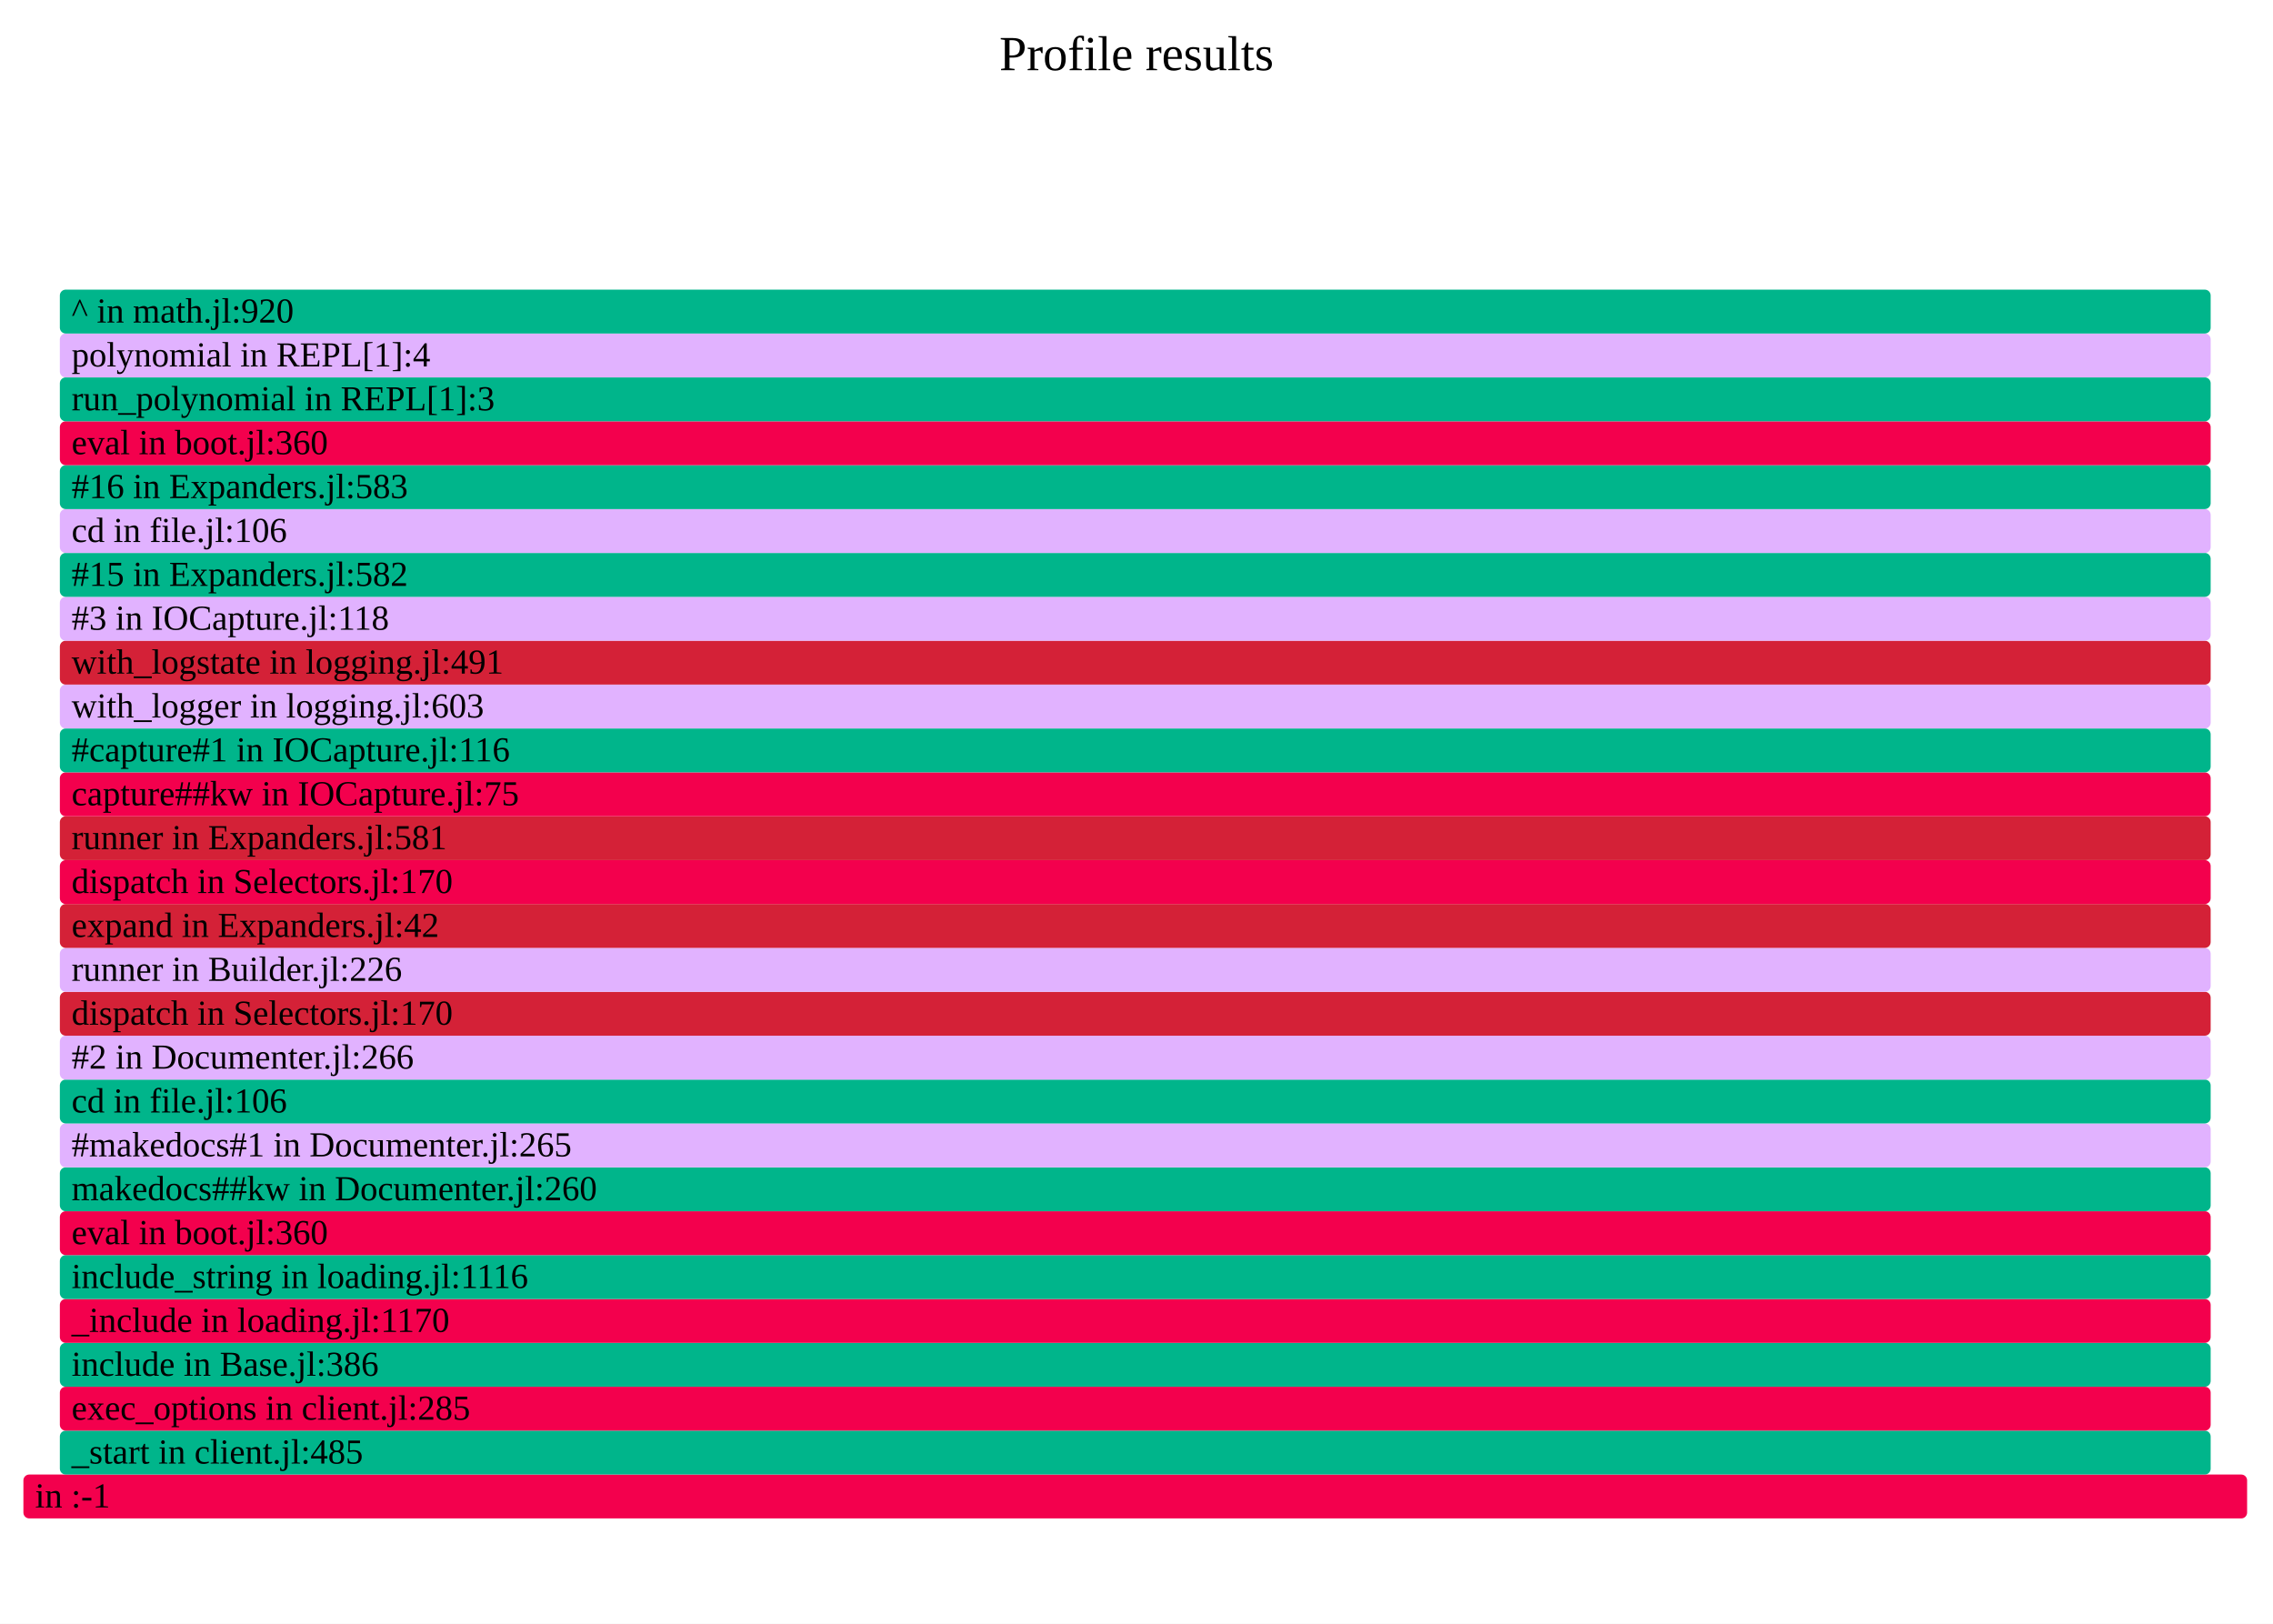
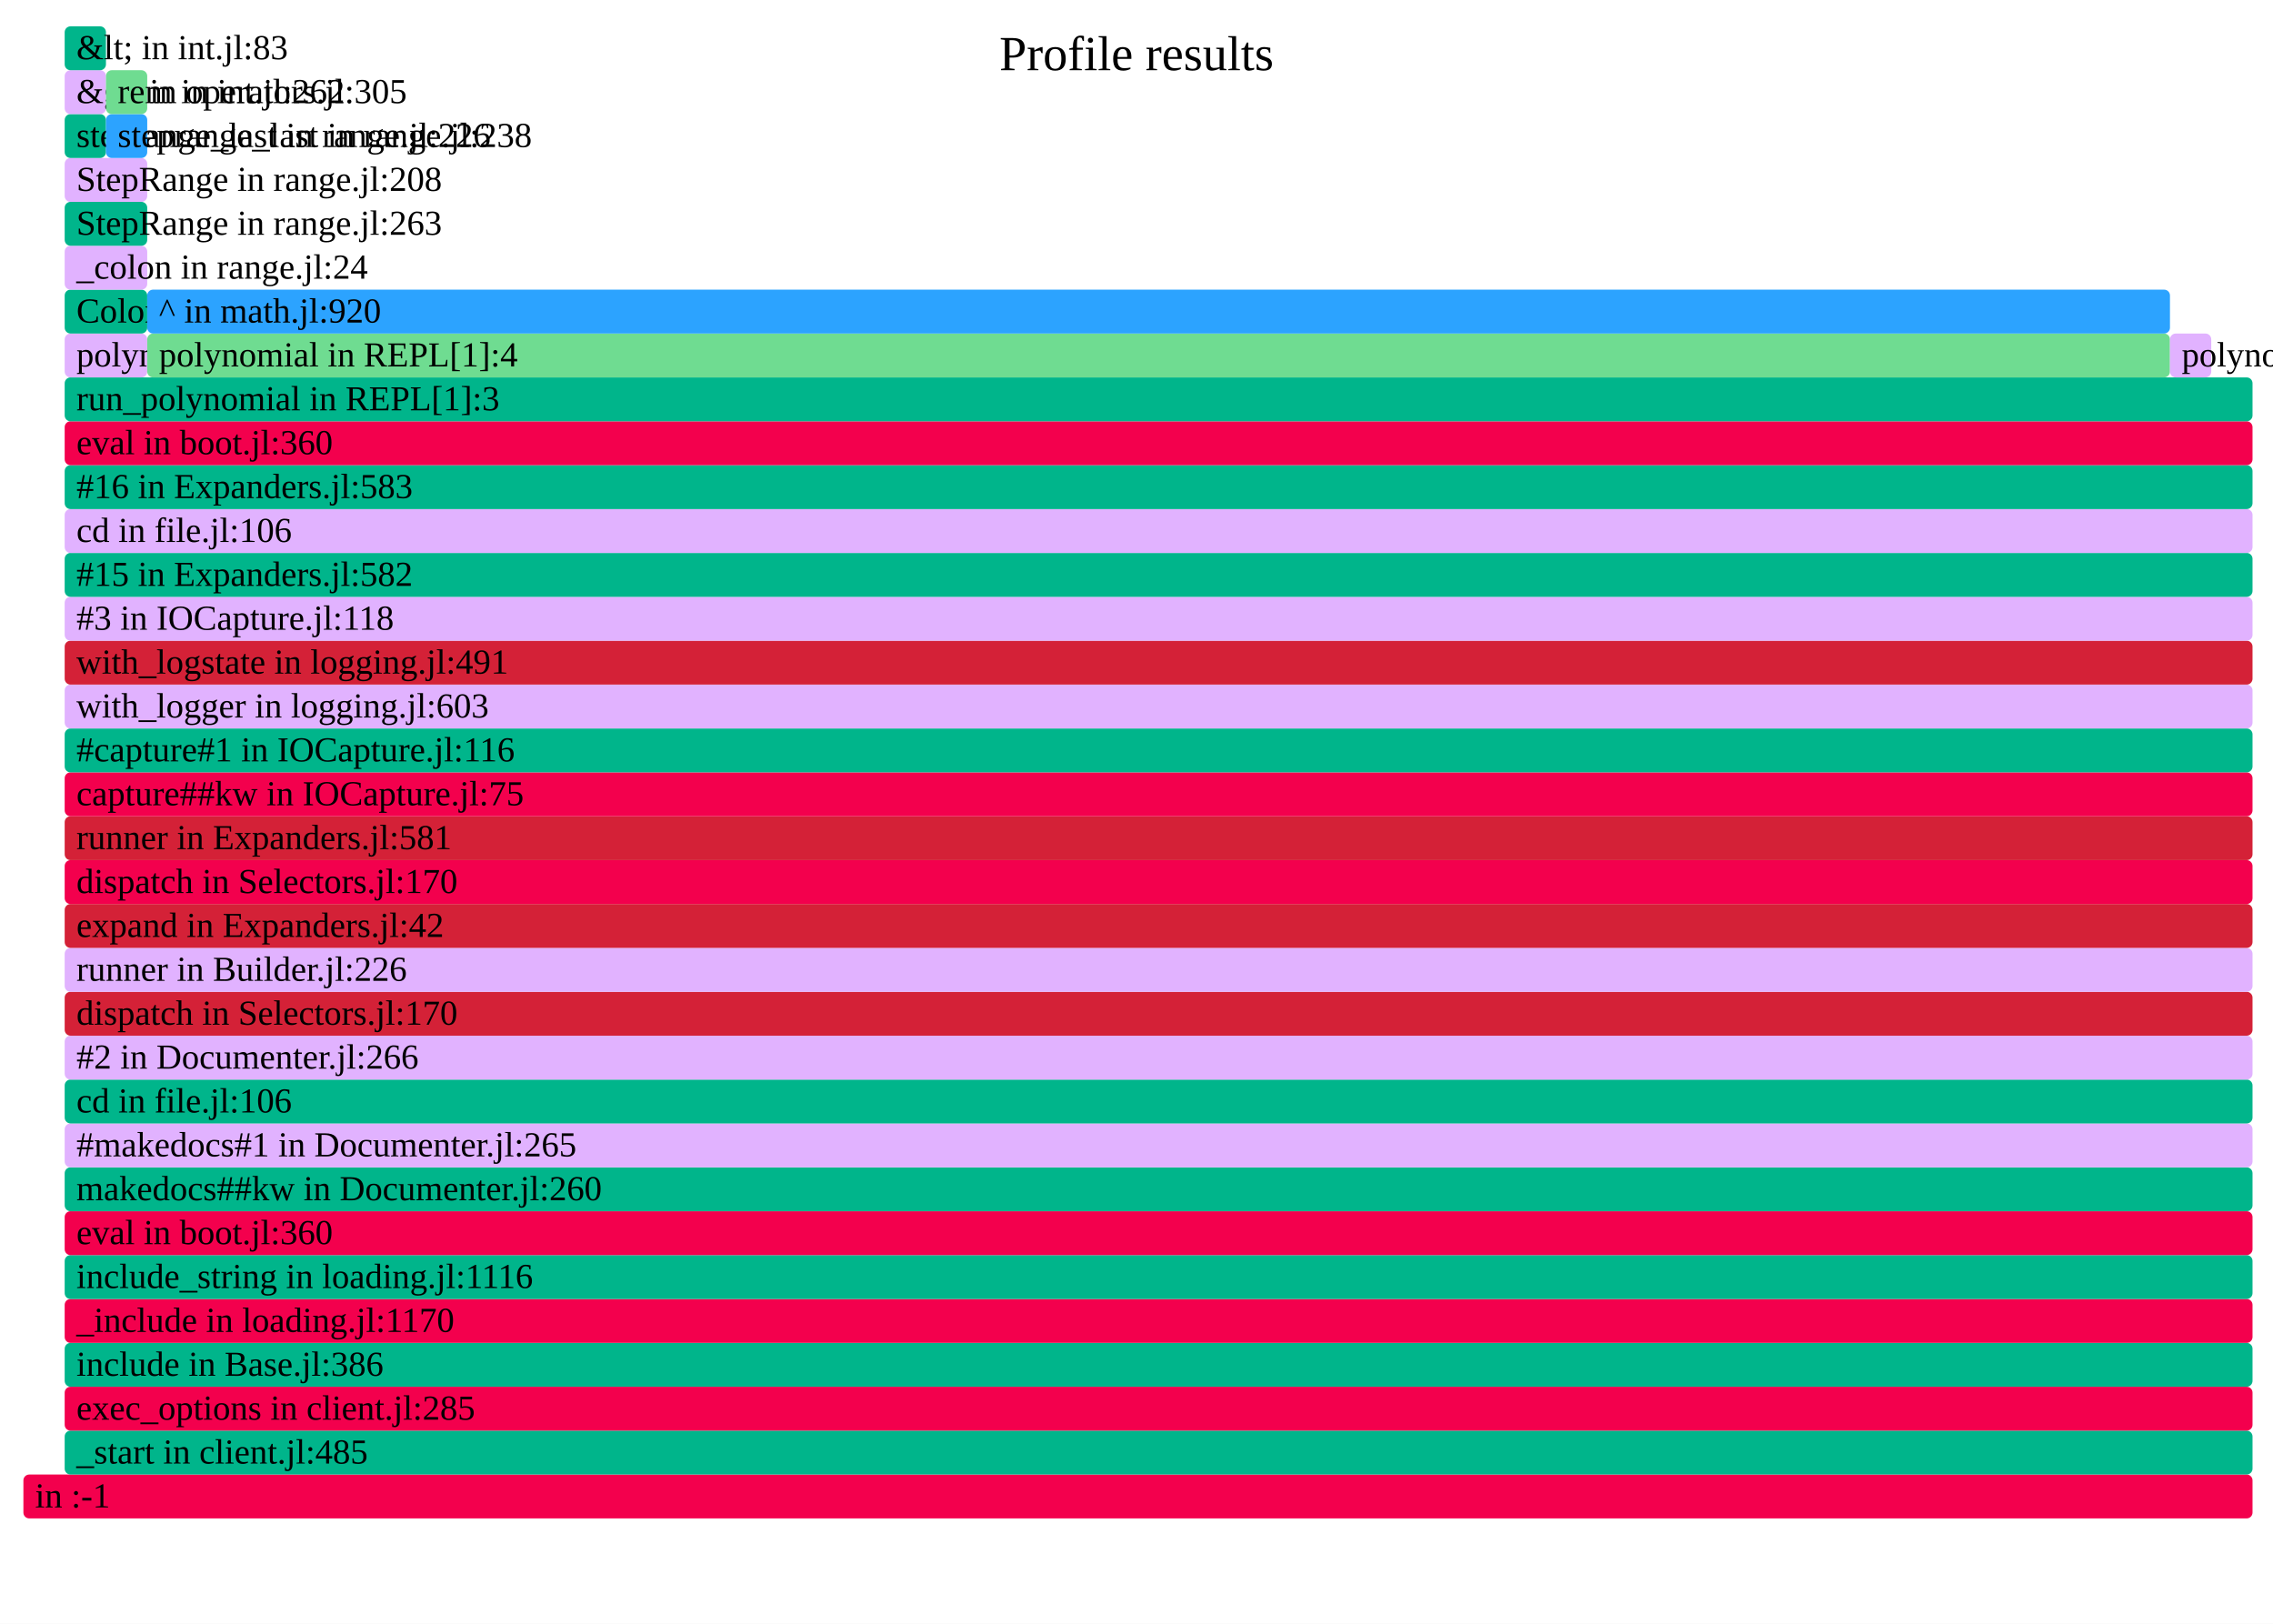
- <svg xmlns="http://www.w3.org/2000/svg" version="1.1" width="777" height="555" viewBox="0 0 777 555" id="fig-2f71d2c847204ad4b5f392965fc972fa">
+ <svg xmlns="http://www.w3.org/2000/svg" version="1.1" width="777" height="555" viewBox="0 0 777 555" id="fig-8e3b8ac817944a16a083dd1770b31eb6">
  <defs>
-     <clipPath id="fig-2f71d2c847204ad4b5f392965fc972fa-clip">
+     <clipPath id="fig-8e3b8ac817944a16a083dd1770b31eb6-clip">
      <rect x="0" y="0" width="777" height="555" />
    </clipPath>
  </defs>
  <style type="text/css">
-     #fig-2f71d2c847204ad4b5f392965fc972fa text {
+     #fig-8e3b8ac817944a16a083dd1770b31eb6 text {
        pointer-events: none;
        font-family: inherit;
        font-size: 12px;
        fill: #000000;
    }
-     text#fig-2f71d2c847204ad4b5f392965fc972fa-caption {
+     text#fig-8e3b8ac817944a16a083dd1770b31eb6-caption {
        font-size: 16.8px;
        fill: #000000;
        text-anchor: middle;
    }
-     #fig-2f71d2c847204ad4b5f392965fc972fa-bg {
+     #fig-8e3b8ac817944a16a083dd1770b31eb6-bg {
        fill: #FFFFFF;
    }
-     #fig-2f71d2c847204ad4b5f392965fc972fa-viewport rect, #fig-2f71d2c847204ad4b5f392965fc972fa-viewport path {
+     #fig-8e3b8ac817944a16a083dd1770b31eb6-viewport rect, #fig-8e3b8ac817944a16a083dd1770b31eb6-viewport path {
        vector-effect: non-scaling-stroke;
        fill-opacity: 1;
    }
-     #fig-2f71d2c847204ad4b5f392965fc972fa-viewport text {
+     #fig-8e3b8ac817944a16a083dd1770b31eb6-viewport text {
        stroke: #000000;
        stroke-width: 0;
        stroke-opacity: 0.35;
    }
-     #fig-2f71d2c847204ad4b5f392965fc972fa-viewport rect:hover, #fig-2f71d2c847204ad4b5f392965fc972fa-viewport path:hover {
+     #fig-8e3b8ac817944a16a083dd1770b31eb6-viewport rect:hover, #fig-8e3b8ac817944a16a083dd1770b31eb6-viewport path:hover {
        fill-opacity: 0.75;
        stroke: #000000;
        stroke-width: 0.5;
    }
-     #fig-2f71d2c847204ad4b5f392965fc972fa-viewport + rect {
+     #fig-8e3b8ac817944a16a083dd1770b31eb6-viewport + rect {
        fill: #FFFFFF;
        opacity: 0.8;
    }
-     text#fig-2f71d2c847204ad4b5f392965fc972fa-details{
+     text#fig-8e3b8ac817944a16a083dd1770b31eb6-details{
        fill: #000000;
    }
</style>
-   <g id="fig-2f71d2c847204ad4b5f392965fc972fa-frame" clip-path="url(#fig-2f71d2c847204ad4b5f392965fc972fa-clip)">
-     <rect id="fig-2f71d2c847204ad4b5f392965fc972fa-bg" x="0" y="0" width="777" height="555" />
-     <text id="fig-2f71d2c847204ad4b5f392965fc972fa-caption" x="388.5" y="24">Profile results</text>
-     <g id="fig-2f71d2c847204ad4b5f392965fc972fa-viewport" transform="scale(1)">
-       <rect x="8" y="504" width="760.15" height="15" rx="2" fill="#F3004D" data-dinfo="" />
+   <g id="fig-8e3b8ac817944a16a083dd1770b31eb6-frame" clip-path="url(#fig-8e3b8ac817944a16a083dd1770b31eb6-clip)">
+     <rect id="fig-8e3b8ac817944a16a083dd1770b31eb6-bg" x="0" y="0" width="777" height="555" />
+     <text id="fig-8e3b8ac817944a16a083dd1770b31eb6-caption" x="388.5" y="24">Profile results</text>
+     <g id="fig-8e3b8ac817944a16a083dd1770b31eb6-viewport" transform="scale(1)">
+       <rect x="8" y="504" width="762" height="15" rx="2" fill="#F3004D" data-dinfo="" />
      <text x="8" dx="4" y="515.25"> in :-1</text>
-       <rect x="20.46" y="489" width="735.23" height="15" rx="2" fill="#00B58B" data-dinfo="./" />
-       <text x="20.46" dx="4" y="500.25">_start in client.jl:485</text>
-       <rect x="20.46" y="474" width="735.23" height="15" rx="2" fill="#F3004D" data-dinfo="./" />
-       <text x="20.46" dx="4" y="485.25">exec_options in client.jl:285</text>
-       <rect x="20.46" y="459" width="735.23" height="15" rx="2" fill="#00B58B" data-dinfo="./" />
-       <text x="20.46" dx="4" y="470.25">include in Base.jl:386</text>
-       <rect x="20.46" y="444" width="735.23" height="15" rx="2" fill="#F3004D" data-dinfo="./" />
-       <text x="20.46" dx="4" y="455.25">_include in loading.jl:1170</text>
-       <rect x="20.46" y="429" width="735.23" height="15" rx="2" fill="#00B58B" data-dinfo="./" />
-       <text x="20.46" dx="4" y="440.25">include_string in loading.jl:1116</text>
-       <rect x="20.46" y="414" width="735.23" height="15" rx="2" fill="#F3004D" data-dinfo="./" />
-       <text x="20.46" dx="4" y="425.25">eval in boot.jl:360</text>
-       <rect x="20.46" y="399" width="735.23" height="15" rx="2" fill="#00B58B" data-dinfo="/home/runner/.julia/packages/Documenter/qdbx6/src/" />
-       <text x="20.46" dx="4" y="410.25">makedocs##kw in Documenter.jl:260</text>
-       <rect x="20.46" y="384" width="735.23" height="15" rx="2" fill="#E1B2FF" data-dinfo="/home/runner/.julia/packages/Documenter/qdbx6/src/" />
-       <text x="20.46" dx="4" y="395.25">#makedocs#1 in Documenter.jl:265</text>
-       <rect x="20.46" y="369" width="735.23" height="15" rx="2" fill="#00B58B" data-dinfo="./" />
-       <text x="20.46" dx="4" y="380.25">cd in file.jl:106</text>
-       <rect x="20.46" y="354" width="735.23" height="15" rx="2" fill="#E1B2FF" data-dinfo="/home/runner/.julia/packages/Documenter/qdbx6/src/" />
-       <text x="20.46" dx="4" y="365.25">#2 in Documenter.jl:266</text>
-       <rect x="20.46" y="339" width="735.23" height="15" rx="2" fill="#D42137" data-dinfo="/home/runner/.julia/packages/Documenter/qdbx6/src/Utilities/" />
-       <text x="20.46" dx="4" y="350.25">dispatch in Selectors.jl:170</text>
-       <rect x="20.46" y="324" width="735.23" height="15" rx="2" fill="#E1B2FF" data-dinfo="/home/runner/.julia/packages/Documenter/qdbx6/src/" />
-       <text x="20.46" dx="4" y="335.25">runner in Builder.jl:226</text>
-       <rect x="20.46" y="309" width="735.23" height="15" rx="2" fill="#D42137" data-dinfo="/home/runner/.julia/packages/Documenter/qdbx6/src/" />
-       <text x="20.46" dx="4" y="320.25">expand in Expanders.jl:42</text>
-       <rect x="20.46" y="294" width="735.23" height="15" rx="2" fill="#F3004D" data-dinfo="/home/runner/.julia/packages/Documenter/qdbx6/src/Utilities/" />
-       <text x="20.46" dx="4" y="305.25">dispatch in Selectors.jl:170</text>
-       <rect x="20.46" y="279" width="735.23" height="15" rx="2" fill="#D42137" data-dinfo="/home/runner/.julia/packages/Documenter/qdbx6/src/" />
-       <text x="20.46" dx="4" y="290.25">runner in Expanders.jl:581</text>
-       <rect x="20.46" y="264" width="735.23" height="15" rx="2" fill="#F3004D" data-dinfo="/home/runner/.julia/packages/IOCapture/sXY71/src/" />
-       <text x="20.46" dx="4" y="275.25">capture##kw in IOCapture.jl:75</text>
-       <rect x="20.46" y="249" width="735.23" height="15" rx="2" fill="#00B58B" data-dinfo="/home/runner/.julia/packages/IOCapture/sXY71/src/" />
-       <text x="20.46" dx="4" y="260.25">#capture#1 in IOCapture.jl:116</text>
-       <rect x="20.46" y="234" width="735.23" height="15" rx="2" fill="#E1B2FF" data-dinfo="./" />
-       <text x="20.46" dx="4" y="245.25">with_logger in logging.jl:603</text>
-       <rect x="20.46" y="219" width="735.23" height="15" rx="2" fill="#D42137" data-dinfo="./" />
-       <text x="20.46" dx="4" y="230.25">with_logstate in logging.jl:491</text>
-       <rect x="20.46" y="204" width="735.23" height="15" rx="2" fill="#E1B2FF" data-dinfo="/home/runner/.julia/packages/IOCapture/sXY71/src/" />
-       <text x="20.46" dx="4" y="215.25">#3 in IOCapture.jl:118</text>
-       <rect x="20.46" y="189" width="735.23" height="15" rx="2" fill="#00B58B" data-dinfo="/home/runner/.julia/packages/Documenter/qdbx6/src/" />
-       <text x="20.46" dx="4" y="200.25">#15 in Expanders.jl:582</text>
-       <rect x="20.46" y="174" width="735.23" height="15" rx="2" fill="#E1B2FF" data-dinfo="./" />
-       <text x="20.46" dx="4" y="185.25">cd in file.jl:106</text>
-       <rect x="20.46" y="159" width="735.23" height="15" rx="2" fill="#00B58B" data-dinfo="/home/runner/.julia/packages/Documenter/qdbx6/src/" />
-       <text x="20.46" dx="4" y="170.25">#16 in Expanders.jl:583</text>
-       <rect x="20.46" y="144" width="735.23" height="15" rx="2" fill="#F3004D" data-dinfo="./" />
-       <text x="20.46" dx="4" y="155.25">eval in boot.jl:360</text>
-       <rect x="20.46" y="129" width="735.23" height="15" rx="2" fill="#00B58B" data-dinfo="./" />
-       <text x="20.46" dx="4" y="140.25">run_polynomial in REPL[1]:3</text>
-       <rect x="20.46" y="114" width="735.23" height="15" rx="2" fill="#E1B2FF" data-dinfo="./" />
-       <text x="20.46" dx="4" y="125.25">polynomial in REPL[1]:4</text>
-       <rect x="20.46" y="99" width="735.23" height="15" rx="2" fill="#00B58B" data-dinfo="./" />
-       <text x="20.46" dx="4" y="110.25">^ in math.jl:920</text>
+       <rect x="22.11" y="489" width="747.89" height="15" rx="2" fill="#00B58B" data-dinfo="./" />
+       <text x="22.11" dx="4" y="500.25">_start in client.jl:485</text>
+       <rect x="22.11" y="474" width="747.89" height="15" rx="2" fill="#F3004D" data-dinfo="./" />
+       <text x="22.11" dx="4" y="485.25">exec_options in client.jl:285</text>
+       <rect x="22.11" y="459" width="747.89" height="15" rx="2" fill="#00B58B" data-dinfo="./" />
+       <text x="22.11" dx="4" y="470.25">include in Base.jl:386</text>
+       <rect x="22.11" y="444" width="747.89" height="15" rx="2" fill="#F3004D" data-dinfo="./" />
+       <text x="22.11" dx="4" y="455.25">_include in loading.jl:1170</text>
+       <rect x="22.11" y="429" width="747.89" height="15" rx="2" fill="#00B58B" data-dinfo="./" />
+       <text x="22.11" dx="4" y="440.25">include_string in loading.jl:1116</text>
+       <rect x="22.11" y="414" width="747.89" height="15" rx="2" fill="#F3004D" data-dinfo="./" />
+       <text x="22.11" dx="4" y="425.25">eval in boot.jl:360</text>
+       <rect x="22.11" y="399" width="747.89" height="15" rx="2" fill="#00B58B" data-dinfo="/home/runner/.julia/packages/Documenter/qdbx6/src/" />
+       <text x="22.11" dx="4" y="410.25">makedocs##kw in Documenter.jl:260</text>
+       <rect x="22.11" y="384" width="747.89" height="15" rx="2" fill="#E1B2FF" data-dinfo="/home/runner/.julia/packages/Documenter/qdbx6/src/" />
+       <text x="22.11" dx="4" y="395.25">#makedocs#1 in Documenter.jl:265</text>
+       <rect x="22.11" y="369" width="747.89" height="15" rx="2" fill="#00B58B" data-dinfo="./" />
+       <text x="22.11" dx="4" y="380.25">cd in file.jl:106</text>
+       <rect x="22.11" y="354" width="747.89" height="15" rx="2" fill="#E1B2FF" data-dinfo="/home/runner/.julia/packages/Documenter/qdbx6/src/" />
+       <text x="22.11" dx="4" y="365.25">#2 in Documenter.jl:266</text>
+       <rect x="22.11" y="339" width="747.89" height="15" rx="2" fill="#D42137" data-dinfo="/home/runner/.julia/packages/Documenter/qdbx6/src/Utilities/" />
+       <text x="22.11" dx="4" y="350.25">dispatch in Selectors.jl:170</text>
+       <rect x="22.11" y="324" width="747.89" height="15" rx="2" fill="#E1B2FF" data-dinfo="/home/runner/.julia/packages/Documenter/qdbx6/src/" />
+       <text x="22.11" dx="4" y="335.25">runner in Builder.jl:226</text>
+       <rect x="22.11" y="309" width="747.89" height="15" rx="2" fill="#D42137" data-dinfo="/home/runner/.julia/packages/Documenter/qdbx6/src/" />
+       <text x="22.11" dx="4" y="320.25">expand in Expanders.jl:42</text>
+       <rect x="22.11" y="294" width="747.89" height="15" rx="2" fill="#F3004D" data-dinfo="/home/runner/.julia/packages/Documenter/qdbx6/src/Utilities/" />
+       <text x="22.11" dx="4" y="305.25">dispatch in Selectors.jl:170</text>
+       <rect x="22.11" y="279" width="747.89" height="15" rx="2" fill="#D42137" data-dinfo="/home/runner/.julia/packages/Documenter/qdbx6/src/" />
+       <text x="22.11" dx="4" y="290.25">runner in Expanders.jl:581</text>
+       <rect x="22.11" y="264" width="747.89" height="15" rx="2" fill="#F3004D" data-dinfo="/home/runner/.julia/packages/IOCapture/sXY71/src/" />
+       <text x="22.11" dx="4" y="275.25">capture##kw in IOCapture.jl:75</text>
+       <rect x="22.11" y="249" width="747.89" height="15" rx="2" fill="#00B58B" data-dinfo="/home/runner/.julia/packages/IOCapture/sXY71/src/" />
+       <text x="22.11" dx="4" y="260.25">#capture#1 in IOCapture.jl:116</text>
+       <rect x="22.11" y="234" width="747.89" height="15" rx="2" fill="#E1B2FF" data-dinfo="./" />
+       <text x="22.11" dx="4" y="245.25">with_logger in logging.jl:603</text>
+       <rect x="22.11" y="219" width="747.89" height="15" rx="2" fill="#D42137" data-dinfo="./" />
+       <text x="22.11" dx="4" y="230.25">with_logstate in logging.jl:491</text>
+       <rect x="22.11" y="204" width="747.89" height="15" rx="2" fill="#E1B2FF" data-dinfo="/home/runner/.julia/packages/IOCapture/sXY71/src/" />
+       <text x="22.11" dx="4" y="215.25">#3 in IOCapture.jl:118</text>
+       <rect x="22.11" y="189" width="747.89" height="15" rx="2" fill="#00B58B" data-dinfo="/home/runner/.julia/packages/Documenter/qdbx6/src/" />
+       <text x="22.11" dx="4" y="200.25">#15 in Expanders.jl:582</text>
+       <rect x="22.11" y="174" width="747.89" height="15" rx="2" fill="#E1B2FF" data-dinfo="./" />
+       <text x="22.11" dx="4" y="185.25">cd in file.jl:106</text>
+       <rect x="22.11" y="159" width="747.89" height="15" rx="2" fill="#00B58B" data-dinfo="/home/runner/.julia/packages/Documenter/qdbx6/src/" />
+       <text x="22.11" dx="4" y="170.25">#16 in Expanders.jl:583</text>
+       <rect x="22.11" y="144" width="747.89" height="15" rx="2" fill="#F3004D" data-dinfo="./" />
+       <text x="22.11" dx="4" y="155.25">eval in boot.jl:360</text>
+       <rect x="22.11" y="129" width="747.89" height="15" rx="2" fill="#00B58B" data-dinfo="./" />
+       <text x="22.11" dx="4" y="140.25">run_polynomial in REPL[1]:3</text>
+       <rect x="22.11" y="114" width="28.22" height="15" rx="2" fill="#E1B2FF" data-dinfo="./" />
+       <text x="22.11" dx="4" y="125.25">polynomial in REPL[1]:3</text>
+       <rect x="22.11" y="99" width="28.22" height="15" rx="2" fill="#00B58B" data-dinfo="./" />
+       <text x="22.11" dx="4" y="110.25">Colon in range.jl:22</text>
+       <rect x="22.11" y="84" width="28.22" height="15" rx="2" fill="#E1B2FF" data-dinfo="./" />
+       <text x="22.11" dx="4" y="95.25">_colon in range.jl:24</text>
+       <rect x="22.11" y="69" width="28.22" height="15" rx="2" fill="#00B58B" data-dinfo="./" />
+       <text x="22.11" dx="4" y="80.25">StepRange in range.jl:263</text>
+       <rect x="22.11" y="54" width="28.22" height="15" rx="2" fill="#E1B2FF" data-dinfo="./" />
+       <text x="22.11" dx="4" y="65.25">StepRange in range.jl:208</text>
+       <rect x="22.11" y="39" width="14.11" height="15" rx="2" fill="#00B58B" data-dinfo="./" />
+       <text x="22.11" dx="4" y="50.25">steprange_last in range.jl:226</text>
+       <rect x="22.11" y="24" width="14.11" height="15" rx="2" fill="#E1B2FF" data-dinfo="./" />
+       <text x="22.11" dx="4" y="35.25">&amp;gt; in operators.jl:305</text>
+       <rect x="22.11" y="9" width="14.11" height="15" rx="2" fill="#00B58B" data-dinfo="./" />
+       <text x="22.11" dx="4" y="20.25">&amp;lt; in int.jl:83</text>
+       <rect x="36.22" y="39" width="14.11" height="15" rx="2" fill="#2CA3FF" data-dinfo="./" />
+       <text x="36.22" dx="4" y="50.25">steprange_last in range.jl:238</text>
+       <rect x="36.22" y="24" width="14.11" height="15" rx="2" fill="#6FDC91" data-dinfo="./" />
+       <text x="36.22" dx="4" y="35.25">rem in int.jl:262</text>
+       <rect x="50.33" y="114" width="691.45" height="15" rx="2" fill="#6FDC91" data-dinfo="./" />
+       <text x="50.33" dx="4" y="125.25">polynomial in REPL[1]:4</text>
+       <rect x="50.33" y="99" width="691.45" height="15" rx="2" fill="#2CA3FF" data-dinfo="./" />
+       <text x="50.33" dx="4" y="110.25">^ in math.jl:920</text>
+       <rect x="741.78" y="114" width="14.11" height="15" rx="2" fill="#E1B2FF" data-dinfo="./" />
+       <text x="741.78" dx="4" y="125.25">polynomial in REPL[1]:6</text>
    </g>
  </g>
</svg>
